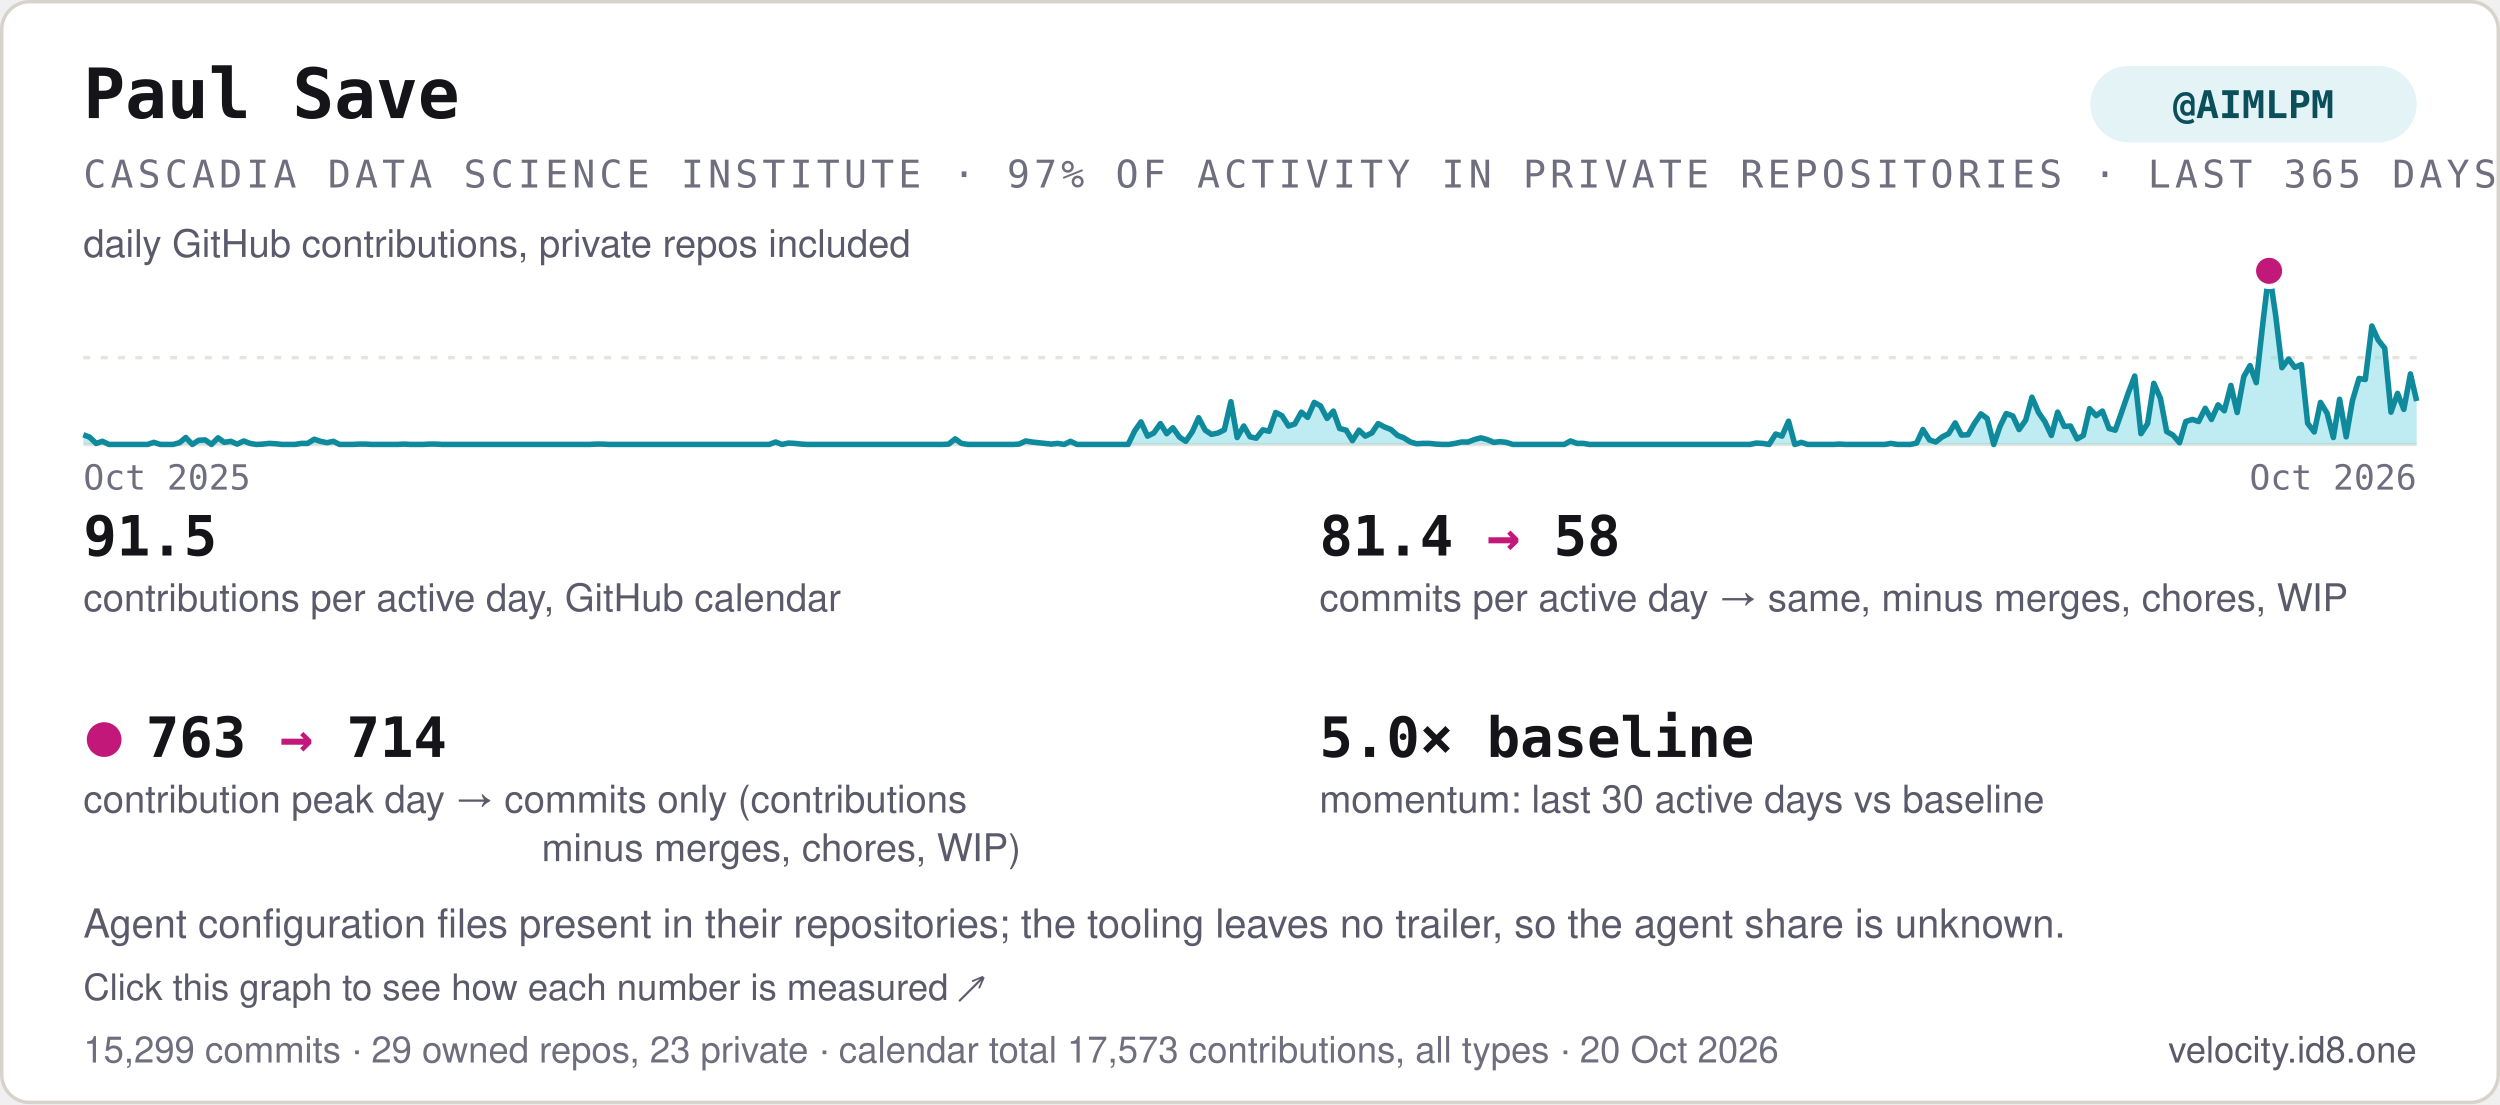
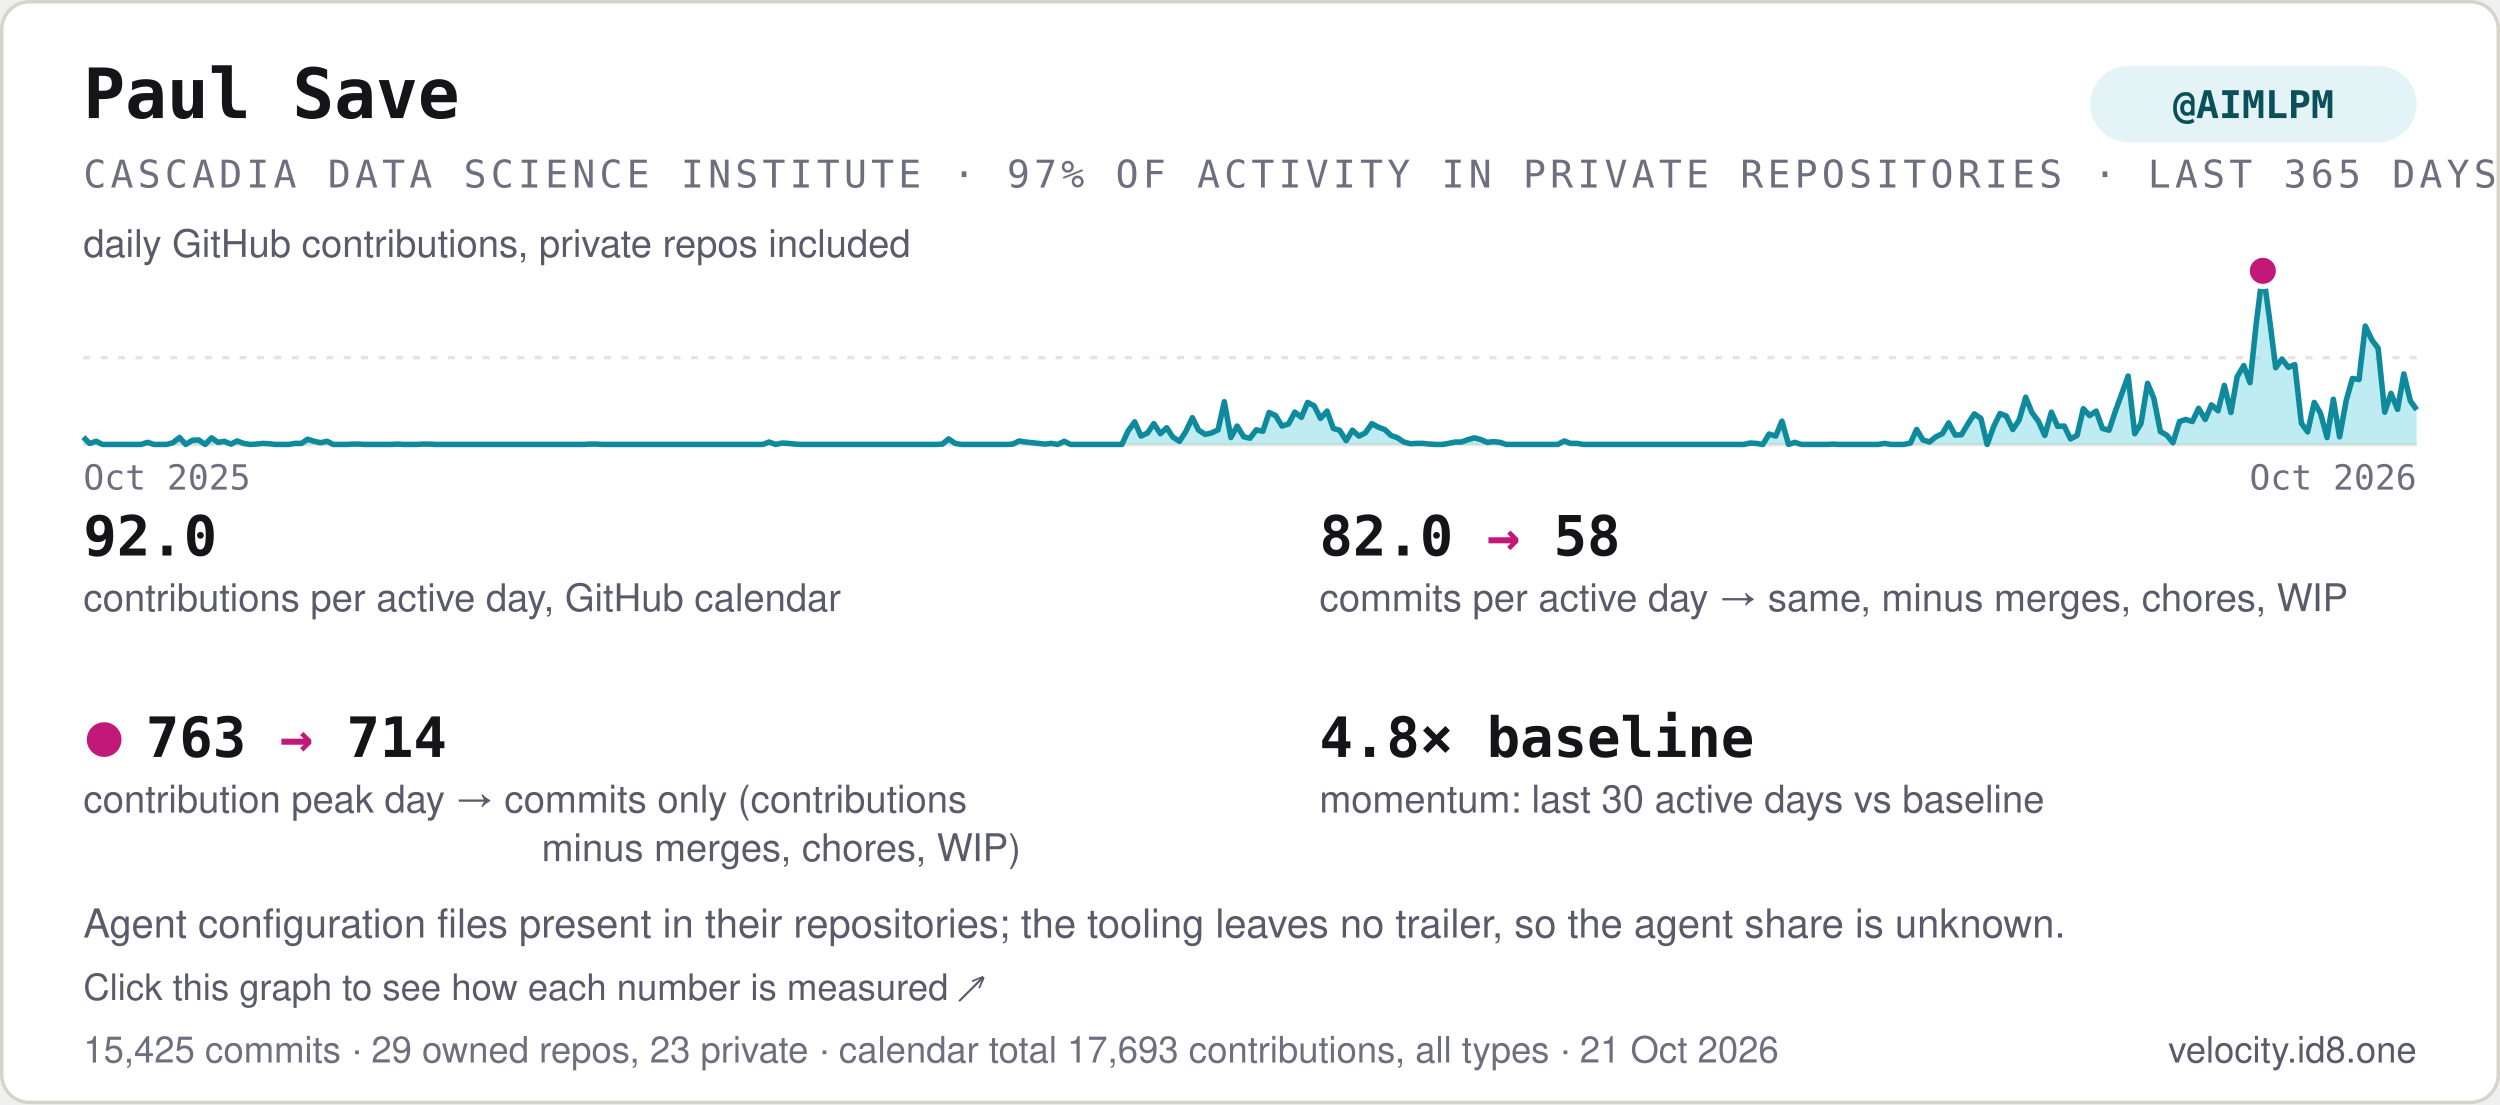
<svg xmlns="http://www.w3.org/2000/svg" width="720" height="318" viewBox="0 0 720 318" role="img" aria-label="Paul Save: Velocity Graph">
  <rect x="0.5" y="0.5" width="719" height="317" rx="8" fill="#FFFFFF" stroke="#D5D3CA" />
  <text x="24" y="34" font-family="Departure Mono, JetBrains Mono, ui-monospace, Menlo, monospace" font-size="20" font-weight="700" fill="#141419">Paul Save</text>
  <text x="24" y="54" font-family="Departure Mono, JetBrains Mono, ui-monospace, Menlo, monospace" font-size="11" letter-spacing="1.2" fill="#6E6E7E">CASCADIA DATA SCIENCE INSTITUTE · 97% OF ACTIVITY IN PRIVATE REPOSITORIES · LAST 365 DAYS</text>
  <rect x="602" y="19" width="94" height="22" rx="11" fill="#E4F3F6" />
  <text x="649" y="34" text-anchor="middle" font-family="Departure Mono, JetBrains Mono, ui-monospace, Menlo, monospace" font-size="11" font-weight="600" fill="#0A4F5A">@AIMLPM</text>
  <line x1="24" x2="696" y1="128" y2="128" stroke="#E6E4DC" />
  <line x1="24" x2="696" y1="103.0" y2="103.0" stroke="#E6E4DC" stroke-dasharray="2 3" />
-   <path d="M24.0,125.2 L25.8,125.9 L27.7,127.7 L29.5,127.1 L31.4,128.0 L33.2,128.0 L35.1,128.0 L36.9,128.0 L38.8,128.0 L40.6,128.0 L42.5,128.0 L44.3,127.4 L46.2,128.0 L48.0,128.0 L49.8,128.0 L51.7,127.5 L53.5,126.0 L55.4,128.0 L57.2,126.8 L59.1,126.7 L60.9,128.0 L62.8,126.1 L64.6,127.4 L66.5,127.1 L68.3,127.9 L70.2,127.0 L72.0,127.7 L73.8,128.0 L75.7,127.9 L77.5,127.7 L79.4,127.8 L81.2,128.0 L83.1,128.0 L84.9,128.0 L86.8,127.7 L88.6,127.7 L90.5,126.5 L92.3,127.1 L94.2,127.5 L96.0,127.1 L97.8,128.0 L99.7,128.0 L101.5,128.0 L103.4,127.9 L105.2,127.9 L107.1,128.0 L108.9,128.0 L110.8,128.0 L112.6,128.0 L114.5,128.0 L116.3,127.9 L118.2,128.0 L120.0,128.0 L121.8,128.0 L123.7,127.9 L125.5,127.9 L127.4,128.0 L129.2,128.0 L131.1,128.0 L132.9,128.0 L134.8,128.0 L136.6,128.0 L138.5,128.0 L140.3,128.0 L142.2,128.0 L144.0,128.0 L145.8,128.0 L147.7,128.0 L149.5,128.0 L151.4,128.0 L153.2,128.0 L155.1,128.0 L156.9,128.0 L158.8,128.0 L160.6,128.0 L162.5,128.0 L164.3,128.0 L166.2,128.0 L168.0,128.0 L169.8,128.0 L171.7,127.9 L173.5,127.9 L175.4,128.0 L177.2,128.0 L179.1,128.0 L180.9,128.0 L182.8,128.0 L184.6,128.0 L186.5,128.0 L188.3,128.0 L190.2,128.0 L192.0,128.0 L193.8,128.0 L195.7,128.0 L197.5,128.0 L199.4,128.0 L201.2,128.0 L203.1,128.0 L204.9,128.0 L206.8,128.0 L208.6,128.0 L210.5,128.0 L212.3,128.0 L214.2,128.0 L216.0,128.0 L217.8,128.0 L219.7,128.0 L221.5,128.0 L223.4,127.3 L225.2,128.0 L227.1,127.6 L228.9,127.7 L230.8,127.9 L232.6,128.0 L234.5,128.0 L236.3,128.0 L238.2,128.0 L240.0,128.0 L241.8,128.0 L243.7,128.0 L245.5,128.0 L247.4,128.0 L249.2,128.0 L251.1,128.0 L252.9,128.0 L254.8,128.0 L256.6,128.0 L258.5,128.0 L260.3,128.0 L262.2,128.0 L264.0,128.0 L265.8,128.0 L267.7,128.0 L269.5,128.0 L271.4,128.0 L273.2,127.9 L275.1,126.4 L276.9,127.7 L278.8,128.0 L280.6,128.0 L282.5,128.0 L284.3,128.0 L286.2,128.0 L288.0,128.0 L289.8,128.0 L291.7,128.0 L293.5,127.9 L295.4,127.0 L297.2,127.3 L299.1,127.5 L300.9,127.7 L302.8,127.9 L304.6,127.7 L306.5,128.0 L308.3,127.1 L310.2,128.0 L312.0,128.0 L313.8,128.0 L315.7,128.0 L317.5,128.0 L319.4,128.0 L321.2,128.0 L323.1,128.0 L324.9,128.0 L326.8,124.1 L328.6,121.5 L330.5,125.6 L332.3,124.7 L334.2,122.0 L336.0,124.9 L337.8,123.2 L339.7,125.9 L341.5,127.1 L343.4,124.3 L345.2,120.3 L347.1,123.9 L348.9,125.1 L350.8,124.7 L352.6,123.8 L354.5,115.7 L356.3,126.0 L358.2,122.7 L360.0,125.8 L361.8,126.2 L363.7,123.8 L365.5,124.2 L367.4,118.8 L369.2,119.7 L371.1,122.7 L372.9,122.1 L374.8,118.7 L376.6,120.2 L378.5,115.9 L380.3,116.9 L382.2,120.5 L384.0,118.4 L385.8,123.4 L387.7,123.9 L389.5,126.9 L391.4,123.9 L393.2,125.6 L395.1,124.7 L396.9,122.0 L398.8,123.0 L400.6,123.7 L402.5,125.4 L404.3,126.1 L406.2,127.3 L408.0,127.8 L409.8,127.7 L411.7,127.7 L413.5,127.9 L415.4,128.0 L417.2,128.0 L419.1,127.7 L420.9,127.3 L422.8,127.3 L424.6,126.6 L426.5,126.1 L428.3,126.6 L430.2,127.4 L432.0,127.2 L433.8,127.4 L435.7,128.0 L437.5,128.0 L439.4,128.0 L441.2,128.0 L443.1,128.0 L444.9,128.0 L446.8,128.0 L448.6,128.0 L450.5,128.0 L452.3,127.0 L454.2,127.7 L456.0,127.7 L457.8,128.0 L459.7,128.0 L461.5,128.0 L463.4,128.0 L465.2,128.0 L467.1,128.0 L468.9,128.0 L470.8,128.0 L472.6,128.0 L474.5,128.0 L476.3,128.0 L478.2,128.0 L480.0,128.0 L481.8,128.0 L483.7,128.0 L485.5,128.0 L487.4,128.0 L489.2,128.0 L491.1,128.0 L492.9,128.0 L494.8,128.0 L496.6,128.0 L498.5,128.0 L500.3,128.0 L502.2,128.0 L504.0,128.0 L505.8,127.6 L507.7,127.7 L509.5,128.0 L511.4,125.0 L513.2,125.6 L515.1,121.3 L516.9,128.0 L518.8,127.4 L520.6,128.0 L522.5,128.0 L524.3,128.0 L526.2,128.0 L528.0,128.0 L529.8,127.9 L531.7,128.0 L533.5,128.0 L535.4,128.0 L537.2,128.0 L539.1,128.0 L540.9,128.0 L542.8,128.0 L544.6,127.7 L546.5,128.0 L548.3,128.0 L550.2,128.0 L552.0,127.6 L553.8,123.7 L555.7,126.7 L557.5,127.3 L559.4,125.8 L561.2,124.9 L563.1,121.8 L564.9,125.3 L566.8,125.2 L568.6,122.0 L570.5,119.2 L572.3,120.5 L574.2,128.0 L576.0,122.8 L577.8,119.1 L579.7,119.8 L581.5,123.7 L583.4,121.0 L585.2,114.4 L587.1,118.8 L588.9,121.4 L590.8,125.4 L592.6,118.7 L594.5,122.8 L596.3,122.7 L598.2,126.4 L600.0,125.4 L601.8,117.7 L603.7,119.7 L605.5,118.4 L607.4,123.4 L609.2,123.9 L611.1,118.5 L612.9,113.3 L614.8,108.3 L616.6,124.9 L618.5,122.0 L620.3,110.4 L622.2,114.7 L624.0,124.3 L625.8,125.3 L627.7,127.5 L629.5,121.4 L631.4,120.8 L633.2,121.4 L635.1,117.6 L636.9,120.8 L638.8,116.6 L640.6,118.3 L642.5,111.0 L644.3,118.8 L646.2,108.5 L648.0,105.3 L649.8,110.2 L651.7,93.1 L653.5,78.0 L655.4,90.9 L657.2,105.9 L659.1,103.4 L660.9,105.8 L662.8,105.0 L664.6,121.9 L666.5,124.4 L668.3,115.9 L670.2,119.0 L672.0,126.0 L673.8,115.0 L675.7,125.8 L677.5,115.4 L679.4,109.0 L681.2,109.3 L683.1,93.9 L684.9,97.9 L686.8,100.3 L688.6,118.7 L690.5,113.3 L692.3,117.9 L694.2,107.7 L696.0,115.5 L696.0,128 L24,128 Z" fill="#8ADCE8" fill-opacity="0.55" />
-   <path d="M24.0,125.2 L25.8,125.9 L27.7,127.7 L29.5,127.1 L31.4,128.0 L33.2,128.0 L35.1,128.0 L36.9,128.0 L38.8,128.0 L40.6,128.0 L42.5,128.0 L44.3,127.4 L46.2,128.0 L48.0,128.0 L49.8,128.0 L51.7,127.5 L53.5,126.0 L55.4,128.0 L57.2,126.8 L59.1,126.7 L60.9,128.0 L62.8,126.1 L64.6,127.4 L66.5,127.1 L68.3,127.9 L70.2,127.0 L72.0,127.7 L73.8,128.0 L75.7,127.9 L77.5,127.7 L79.4,127.8 L81.2,128.0 L83.1,128.0 L84.9,128.0 L86.8,127.7 L88.6,127.7 L90.5,126.5 L92.3,127.1 L94.2,127.5 L96.0,127.1 L97.8,128.0 L99.7,128.0 L101.5,128.0 L103.4,127.9 L105.2,127.9 L107.1,128.0 L108.9,128.0 L110.8,128.0 L112.6,128.0 L114.5,128.0 L116.3,127.9 L118.2,128.0 L120.0,128.0 L121.8,128.0 L123.7,127.9 L125.5,127.9 L127.4,128.0 L129.2,128.0 L131.1,128.0 L132.9,128.0 L134.8,128.0 L136.6,128.0 L138.5,128.0 L140.3,128.0 L142.2,128.0 L144.0,128.0 L145.8,128.0 L147.7,128.0 L149.5,128.0 L151.4,128.0 L153.2,128.0 L155.1,128.0 L156.9,128.0 L158.8,128.0 L160.6,128.0 L162.5,128.0 L164.3,128.0 L166.2,128.0 L168.0,128.0 L169.8,128.0 L171.7,127.9 L173.5,127.9 L175.4,128.0 L177.2,128.0 L179.1,128.0 L180.9,128.0 L182.8,128.0 L184.6,128.0 L186.5,128.0 L188.3,128.0 L190.2,128.0 L192.0,128.0 L193.8,128.0 L195.7,128.0 L197.5,128.0 L199.4,128.0 L201.2,128.0 L203.1,128.0 L204.9,128.0 L206.8,128.0 L208.6,128.0 L210.5,128.0 L212.3,128.0 L214.2,128.0 L216.0,128.0 L217.8,128.0 L219.7,128.0 L221.5,128.0 L223.4,127.3 L225.2,128.0 L227.1,127.6 L228.9,127.7 L230.8,127.9 L232.6,128.0 L234.5,128.0 L236.3,128.0 L238.2,128.0 L240.0,128.0 L241.8,128.0 L243.7,128.0 L245.5,128.0 L247.4,128.0 L249.2,128.0 L251.1,128.0 L252.9,128.0 L254.8,128.0 L256.6,128.0 L258.5,128.0 L260.3,128.0 L262.2,128.0 L264.0,128.0 L265.8,128.0 L267.7,128.0 L269.5,128.0 L271.4,128.0 L273.2,127.9 L275.1,126.4 L276.9,127.7 L278.8,128.0 L280.6,128.0 L282.5,128.0 L284.3,128.0 L286.2,128.0 L288.0,128.0 L289.8,128.0 L291.7,128.0 L293.5,127.9 L295.4,127.0 L297.2,127.3 L299.1,127.5 L300.9,127.7 L302.8,127.9 L304.6,127.7 L306.5,128.0 L308.3,127.1 L310.2,128.0 L312.0,128.0 L313.8,128.0 L315.7,128.0 L317.5,128.0 L319.4,128.0 L321.2,128.0 L323.1,128.0 L324.9,128.0 L326.8,124.1 L328.6,121.5 L330.5,125.6 L332.3,124.7 L334.2,122.0 L336.0,124.9 L337.8,123.2 L339.7,125.9 L341.5,127.1 L343.4,124.3 L345.2,120.3 L347.1,123.9 L348.9,125.1 L350.8,124.7 L352.6,123.8 L354.5,115.7 L356.3,126.0 L358.2,122.7 L360.0,125.8 L361.8,126.2 L363.7,123.8 L365.5,124.2 L367.4,118.8 L369.2,119.7 L371.1,122.7 L372.9,122.1 L374.8,118.7 L376.6,120.2 L378.5,115.9 L380.3,116.9 L382.2,120.5 L384.0,118.4 L385.8,123.4 L387.7,123.9 L389.5,126.9 L391.4,123.9 L393.2,125.6 L395.1,124.7 L396.9,122.0 L398.8,123.0 L400.6,123.7 L402.5,125.4 L404.3,126.1 L406.2,127.3 L408.0,127.8 L409.8,127.7 L411.7,127.7 L413.5,127.9 L415.4,128.0 L417.2,128.0 L419.1,127.7 L420.9,127.3 L422.8,127.3 L424.6,126.6 L426.5,126.1 L428.3,126.6 L430.2,127.4 L432.0,127.2 L433.8,127.4 L435.7,128.0 L437.5,128.0 L439.4,128.0 L441.2,128.0 L443.1,128.0 L444.9,128.0 L446.8,128.0 L448.6,128.0 L450.5,128.0 L452.3,127.0 L454.2,127.7 L456.0,127.7 L457.8,128.0 L459.7,128.0 L461.5,128.0 L463.4,128.0 L465.2,128.0 L467.1,128.0 L468.9,128.0 L470.8,128.0 L472.6,128.0 L474.5,128.0 L476.3,128.0 L478.2,128.0 L480.0,128.0 L481.8,128.0 L483.7,128.0 L485.5,128.0 L487.4,128.0 L489.2,128.0 L491.1,128.0 L492.9,128.0 L494.8,128.0 L496.6,128.0 L498.5,128.0 L500.3,128.0 L502.2,128.0 L504.0,128.0 L505.8,127.6 L507.7,127.7 L509.5,128.0 L511.4,125.0 L513.2,125.6 L515.1,121.3 L516.9,128.0 L518.8,127.4 L520.6,128.0 L522.5,128.0 L524.3,128.0 L526.2,128.0 L528.0,128.0 L529.8,127.9 L531.7,128.0 L533.5,128.0 L535.4,128.0 L537.2,128.0 L539.1,128.0 L540.9,128.0 L542.8,128.0 L544.6,127.7 L546.5,128.0 L548.3,128.0 L550.2,128.0 L552.0,127.6 L553.8,123.7 L555.7,126.7 L557.5,127.3 L559.4,125.8 L561.2,124.9 L563.1,121.8 L564.9,125.3 L566.8,125.2 L568.6,122.0 L570.5,119.2 L572.3,120.5 L574.2,128.0 L576.0,122.8 L577.8,119.1 L579.7,119.8 L581.5,123.7 L583.4,121.0 L585.2,114.4 L587.1,118.8 L588.9,121.4 L590.8,125.4 L592.6,118.7 L594.5,122.8 L596.3,122.7 L598.2,126.4 L600.0,125.4 L601.8,117.7 L603.7,119.7 L605.5,118.4 L607.4,123.4 L609.2,123.9 L611.1,118.5 L612.9,113.3 L614.8,108.3 L616.6,124.9 L618.5,122.0 L620.3,110.4 L622.2,114.7 L624.0,124.3 L625.8,125.3 L627.7,127.5 L629.5,121.4 L631.4,120.8 L633.2,121.4 L635.1,117.6 L636.9,120.8 L638.8,116.6 L640.6,118.3 L642.5,111.0 L644.3,118.8 L646.2,108.5 L648.0,105.3 L649.8,110.2 L651.7,93.1 L653.5,78.0 L655.4,90.9 L657.2,105.9 L659.1,103.4 L660.9,105.8 L662.8,105.0 L664.6,121.9 L666.5,124.4 L668.3,115.9 L670.2,119.0 L672.0,126.0 L673.8,115.0 L675.7,125.8 L677.5,115.4 L679.4,109.0 L681.2,109.3 L683.1,93.9 L684.9,97.9 L686.8,100.3 L688.6,118.7 L690.5,113.3 L692.3,117.9 L694.2,107.7 L696.0,115.5" fill="none" stroke="#0F8A9C" stroke-width="1.6" stroke-linejoin="round" />
-   <circle cx="653.5" cy="78.0" r="4.5" fill="#C2187A" stroke="#FFFFFF" stroke-width="1.5" />
+   <path d="M24.0,125.9 L25.8,127.7 L27.7,127.1 L29.5,128.0 L31.4,128.0 L33.2,128.0 L35.1,128.0 L36.9,128.0 L38.8,128.0 L40.6,128.0 L42.5,127.4 L44.3,128.0 L46.2,128.0 L48.0,128.0 L49.8,127.5 L51.7,126.0 L53.5,128.0 L55.4,126.8 L57.2,126.7 L59.1,128.0 L60.9,126.1 L62.8,127.4 L64.6,127.1 L66.5,127.9 L68.3,127.0 L70.2,127.7 L72.0,128.0 L73.8,127.9 L75.7,127.7 L77.5,127.8 L79.4,128.0 L81.2,128.0 L83.1,128.0 L84.9,127.7 L86.8,127.7 L88.6,126.5 L90.5,127.1 L92.3,127.5 L94.2,127.1 L96.0,128.0 L97.8,128.0 L99.7,128.0 L101.5,127.9 L103.4,127.9 L105.2,128.0 L107.1,128.0 L108.9,128.0 L110.8,128.0 L112.6,128.0 L114.5,127.9 L116.3,128.0 L118.2,128.0 L120.0,128.0 L121.8,127.9 L123.7,127.9 L125.5,128.0 L127.4,128.0 L129.2,128.0 L131.1,128.0 L132.9,128.0 L134.8,128.0 L136.6,128.0 L138.5,128.0 L140.3,128.0 L142.2,128.0 L144.0,128.0 L145.8,128.0 L147.7,128.0 L149.5,128.0 L151.4,128.0 L153.2,128.0 L155.1,128.0 L156.9,128.0 L158.8,128.0 L160.6,128.0 L162.5,128.0 L164.3,128.0 L166.2,128.0 L168.0,128.0 L169.8,127.9 L171.7,127.9 L173.5,128.0 L175.4,128.0 L177.2,128.0 L179.1,128.0 L180.9,128.0 L182.8,128.0 L184.6,128.0 L186.5,128.0 L188.3,128.0 L190.2,128.0 L192.0,128.0 L193.8,128.0 L195.7,128.0 L197.5,128.0 L199.4,128.0 L201.2,128.0 L203.1,128.0 L204.9,128.0 L206.8,128.0 L208.6,128.0 L210.5,128.0 L212.3,128.0 L214.2,128.0 L216.0,128.0 L217.8,128.0 L219.7,128.0 L221.5,127.3 L223.4,128.0 L225.2,127.6 L227.1,127.7 L228.9,127.9 L230.8,128.0 L232.6,128.0 L234.5,128.0 L236.3,128.0 L238.2,128.0 L240.0,128.0 L241.8,128.0 L243.7,128.0 L245.5,128.0 L247.4,128.0 L249.2,128.0 L251.1,128.0 L252.9,128.0 L254.8,128.0 L256.6,128.0 L258.5,128.0 L260.3,128.0 L262.2,128.0 L264.0,128.0 L265.8,128.0 L267.7,128.0 L269.5,128.0 L271.4,127.9 L273.2,126.4 L275.1,127.7 L276.9,128.0 L278.8,128.0 L280.6,128.0 L282.5,128.0 L284.3,128.0 L286.2,128.0 L288.0,128.0 L289.8,128.0 L291.7,127.9 L293.5,127.0 L295.4,127.3 L297.2,127.5 L299.1,127.7 L300.9,127.9 L302.8,127.7 L304.6,128.0 L306.5,127.1 L308.3,128.0 L310.2,128.0 L312.0,128.0 L313.8,128.0 L315.7,128.0 L317.5,128.0 L319.4,128.0 L321.2,128.0 L323.1,128.0 L324.9,124.1 L326.8,121.5 L328.6,125.6 L330.5,124.7 L332.3,122.0 L334.2,124.9 L336.0,123.2 L337.8,125.9 L339.7,127.1 L341.5,124.3 L343.4,120.3 L345.2,123.9 L347.1,125.1 L348.9,124.7 L350.8,123.8 L352.6,115.7 L354.5,126.0 L356.3,122.7 L358.2,125.8 L360.0,126.2 L361.8,123.8 L363.7,124.2 L365.5,118.8 L367.4,119.7 L369.2,122.7 L371.1,122.1 L372.9,118.7 L374.8,120.2 L376.6,115.9 L378.5,116.9 L380.3,120.5 L382.2,118.4 L384.0,123.4 L385.8,123.9 L387.7,126.9 L389.5,123.9 L391.4,125.6 L393.2,124.7 L395.1,122.0 L396.9,123.0 L398.8,123.7 L400.6,125.4 L402.5,126.1 L404.3,127.3 L406.2,127.8 L408.0,127.7 L409.8,127.7 L411.7,127.9 L413.5,128.0 L415.4,128.0 L417.2,127.7 L419.1,127.3 L420.9,127.3 L422.8,126.6 L424.6,126.1 L426.5,126.6 L428.3,127.4 L430.2,127.2 L432.0,127.4 L433.8,128.0 L435.7,128.0 L437.5,128.0 L439.4,128.0 L441.2,128.0 L443.1,128.0 L444.9,128.0 L446.8,128.0 L448.6,128.0 L450.5,127.0 L452.3,127.7 L454.2,127.7 L456.0,128.0 L457.8,128.0 L459.7,128.0 L461.5,128.0 L463.4,128.0 L465.2,128.0 L467.1,128.0 L468.9,128.0 L470.8,128.0 L472.6,128.0 L474.5,128.0 L476.3,128.0 L478.2,128.0 L480.0,128.0 L481.8,128.0 L483.7,128.0 L485.5,128.0 L487.4,128.0 L489.2,128.0 L491.1,128.0 L492.9,128.0 L494.8,128.0 L496.6,128.0 L498.5,128.0 L500.3,128.0 L502.2,128.0 L504.0,127.6 L505.8,127.7 L507.7,128.0 L509.5,125.0 L511.4,125.6 L513.2,121.3 L515.1,128.0 L516.9,127.4 L518.8,128.0 L520.6,128.0 L522.5,128.0 L524.3,128.0 L526.2,128.0 L528.0,127.9 L529.8,128.0 L531.7,128.0 L533.5,128.0 L535.4,128.0 L537.2,128.0 L539.1,128.0 L540.9,128.0 L542.8,127.7 L544.6,128.0 L546.5,128.0 L548.3,128.0 L550.2,127.6 L552.0,123.7 L553.8,126.7 L555.7,127.3 L557.5,125.8 L559.4,124.9 L561.2,121.8 L563.1,125.3 L564.9,125.2 L566.8,122.0 L568.6,119.2 L570.5,120.5 L572.3,128.0 L574.2,122.8 L576.0,119.1 L577.8,119.8 L579.7,123.7 L581.5,121.0 L583.4,114.4 L585.2,118.8 L587.1,121.4 L588.9,125.4 L590.8,118.7 L592.6,122.8 L594.5,122.7 L596.3,126.4 L598.2,125.4 L600.0,117.7 L601.8,119.7 L603.7,118.4 L605.5,123.4 L607.4,123.9 L609.2,118.5 L611.1,113.3 L612.9,108.3 L614.8,124.9 L616.6,122.0 L618.5,110.4 L620.3,114.7 L622.2,124.3 L624.0,125.3 L625.8,127.5 L627.7,121.4 L629.5,120.8 L631.4,121.4 L633.2,117.6 L635.1,120.8 L636.9,116.6 L638.8,118.3 L640.6,111.0 L642.5,118.8 L644.3,108.5 L646.2,105.3 L648.0,110.2 L649.8,93.1 L651.7,78.0 L653.5,90.9 L655.4,105.9 L657.2,103.4 L659.1,105.8 L660.9,105.0 L662.8,121.9 L664.6,124.4 L666.5,115.9 L668.3,119.0 L670.2,126.0 L672.0,115.0 L673.8,125.8 L675.7,115.4 L677.5,109.0 L679.4,109.3 L681.2,93.9 L683.1,97.9 L684.9,100.3 L686.8,118.7 L688.6,113.3 L690.5,117.9 L692.3,107.7 L694.2,115.5 L696.0,118.0 L696.0,128 L24,128 Z" fill="#8ADCE8" fill-opacity="0.55" />
+   <path d="M24.0,125.9 L25.8,127.7 L27.7,127.1 L29.5,128.0 L31.4,128.0 L33.2,128.0 L35.1,128.0 L36.9,128.0 L38.8,128.0 L40.6,128.0 L42.5,127.4 L44.3,128.0 L46.2,128.0 L48.0,128.0 L49.8,127.5 L51.7,126.0 L53.5,128.0 L55.4,126.8 L57.2,126.7 L59.1,128.0 L60.9,126.1 L62.8,127.4 L64.6,127.1 L66.5,127.9 L68.3,127.0 L70.2,127.7 L72.0,128.0 L73.8,127.9 L75.7,127.7 L77.5,127.8 L79.4,128.0 L81.2,128.0 L83.1,128.0 L84.9,127.7 L86.8,127.7 L88.6,126.5 L90.5,127.1 L92.3,127.5 L94.2,127.1 L96.0,128.0 L97.8,128.0 L99.7,128.0 L101.5,127.9 L103.4,127.9 L105.2,128.0 L107.1,128.0 L108.9,128.0 L110.8,128.0 L112.6,128.0 L114.5,127.9 L116.3,128.0 L118.2,128.0 L120.0,128.0 L121.8,127.9 L123.7,127.9 L125.5,128.0 L127.4,128.0 L129.2,128.0 L131.1,128.0 L132.9,128.0 L134.8,128.0 L136.6,128.0 L138.5,128.0 L140.3,128.0 L142.2,128.0 L144.0,128.0 L145.8,128.0 L147.7,128.0 L149.5,128.0 L151.4,128.0 L153.2,128.0 L155.1,128.0 L156.9,128.0 L158.8,128.0 L160.6,128.0 L162.5,128.0 L164.3,128.0 L166.2,128.0 L168.0,128.0 L169.8,127.9 L171.7,127.9 L173.5,128.0 L175.4,128.0 L177.2,128.0 L179.1,128.0 L180.9,128.0 L182.8,128.0 L184.6,128.0 L186.5,128.0 L188.3,128.0 L190.2,128.0 L192.0,128.0 L193.8,128.0 L195.7,128.0 L197.5,128.0 L199.4,128.0 L201.2,128.0 L203.1,128.0 L204.9,128.0 L206.8,128.0 L208.6,128.0 L210.5,128.0 L212.3,128.0 L214.2,128.0 L216.0,128.0 L217.8,128.0 L219.7,128.0 L221.5,127.3 L223.4,128.0 L225.2,127.6 L227.1,127.7 L228.9,127.9 L230.8,128.0 L232.6,128.0 L234.5,128.0 L236.3,128.0 L238.2,128.0 L240.0,128.0 L241.8,128.0 L243.7,128.0 L245.5,128.0 L247.4,128.0 L249.2,128.0 L251.1,128.0 L252.9,128.0 L254.8,128.0 L256.6,128.0 L258.5,128.0 L260.3,128.0 L262.2,128.0 L264.0,128.0 L265.8,128.0 L267.7,128.0 L269.5,128.0 L271.4,127.9 L273.2,126.4 L275.1,127.7 L276.9,128.0 L278.8,128.0 L280.6,128.0 L282.5,128.0 L284.3,128.0 L286.2,128.0 L288.0,128.0 L289.8,128.0 L291.7,127.9 L293.5,127.0 L295.4,127.3 L297.2,127.5 L299.1,127.7 L300.9,127.9 L302.8,127.7 L304.6,128.0 L306.5,127.1 L308.3,128.0 L310.2,128.0 L312.0,128.0 L313.8,128.0 L315.7,128.0 L317.5,128.0 L319.4,128.0 L321.2,128.0 L323.1,128.0 L324.9,124.1 L326.8,121.5 L328.6,125.6 L330.5,124.7 L332.3,122.0 L334.2,124.9 L336.0,123.2 L337.8,125.9 L339.7,127.1 L341.5,124.3 L343.4,120.3 L345.2,123.9 L347.1,125.1 L348.9,124.7 L350.8,123.8 L352.6,115.7 L354.5,126.0 L356.3,122.7 L358.2,125.8 L360.0,126.2 L361.8,123.8 L363.7,124.2 L365.5,118.8 L367.4,119.7 L369.2,122.7 L371.1,122.1 L372.9,118.7 L374.8,120.2 L376.6,115.9 L378.5,116.9 L380.3,120.5 L382.2,118.4 L384.0,123.4 L385.8,123.9 L387.7,126.9 L389.5,123.9 L391.4,125.6 L393.2,124.7 L395.1,122.0 L396.9,123.0 L398.8,123.7 L400.6,125.4 L402.5,126.1 L404.3,127.3 L406.2,127.8 L408.0,127.7 L409.8,127.7 L411.7,127.9 L413.5,128.0 L415.4,128.0 L417.2,127.7 L419.1,127.3 L420.9,127.3 L422.8,126.6 L424.6,126.1 L426.5,126.6 L428.3,127.4 L430.2,127.2 L432.0,127.4 L433.8,128.0 L435.7,128.0 L437.5,128.0 L439.4,128.0 L441.2,128.0 L443.1,128.0 L444.9,128.0 L446.8,128.0 L448.6,128.0 L450.5,127.0 L452.3,127.7 L454.2,127.7 L456.0,128.0 L457.8,128.0 L459.7,128.0 L461.5,128.0 L463.4,128.0 L465.2,128.0 L467.1,128.0 L468.9,128.0 L470.8,128.0 L472.6,128.0 L474.5,128.0 L476.3,128.0 L478.2,128.0 L480.0,128.0 L481.8,128.0 L483.7,128.0 L485.5,128.0 L487.4,128.0 L489.2,128.0 L491.1,128.0 L492.9,128.0 L494.8,128.0 L496.6,128.0 L498.5,128.0 L500.3,128.0 L502.2,128.0 L504.0,127.6 L505.8,127.7 L507.7,128.0 L509.5,125.0 L511.4,125.6 L513.2,121.3 L515.1,128.0 L516.9,127.4 L518.8,128.0 L520.6,128.0 L522.5,128.0 L524.3,128.0 L526.2,128.0 L528.0,127.9 L529.8,128.0 L531.7,128.0 L533.5,128.0 L535.4,128.0 L537.2,128.0 L539.1,128.0 L540.9,128.0 L542.8,127.7 L544.6,128.0 L546.5,128.0 L548.3,128.0 L550.2,127.6 L552.0,123.7 L553.8,126.7 L555.7,127.3 L557.5,125.8 L559.4,124.9 L561.2,121.8 L563.1,125.3 L564.9,125.2 L566.8,122.0 L568.6,119.2 L570.5,120.5 L572.3,128.0 L574.2,122.8 L576.0,119.1 L577.8,119.8 L579.7,123.7 L581.5,121.0 L583.4,114.4 L585.2,118.8 L587.1,121.4 L588.9,125.4 L590.8,118.7 L592.6,122.8 L594.5,122.7 L596.3,126.4 L598.2,125.4 L600.0,117.7 L601.8,119.7 L603.7,118.4 L605.5,123.4 L607.4,123.9 L609.2,118.5 L611.1,113.3 L612.9,108.3 L614.8,124.9 L616.6,122.0 L618.5,110.4 L620.3,114.7 L622.2,124.3 L624.0,125.3 L625.8,127.5 L627.7,121.4 L629.5,120.8 L631.4,121.4 L633.2,117.6 L635.1,120.8 L636.9,116.6 L638.8,118.3 L640.6,111.0 L642.5,118.8 L644.3,108.5 L646.2,105.3 L648.0,110.2 L649.8,93.1 L651.7,78.0 L653.5,90.9 L655.4,105.9 L657.2,103.4 L659.1,105.8 L660.9,105.0 L662.8,121.9 L664.6,124.4 L666.5,115.9 L668.3,119.0 L670.2,126.0 L672.0,115.0 L673.8,125.8 L675.7,115.4 L677.5,109.0 L679.4,109.3 L681.2,93.9 L683.1,97.9 L684.9,100.3 L686.8,118.7 L688.6,113.3 L690.5,117.9 L692.3,107.7 L694.2,115.5 L696.0,118.0" fill="none" stroke="#0F8A9C" stroke-width="1.6" stroke-linejoin="round" />
+   <circle cx="651.7" cy="78.0" r="4.5" fill="#C2187A" stroke="#FFFFFF" stroke-width="1.5" />
  <text x="24" y="141" font-family="Departure Mono, JetBrains Mono, ui-monospace, Menlo, monospace" font-size="10" fill="#6E6E7E">Oct 2025</text>
  <text x="696" y="141" text-anchor="end" font-family="Departure Mono, JetBrains Mono, ui-monospace, Menlo, monospace" font-size="10" fill="#6E6E7E">Oct 2026</text>
  <text x="24" y="74" font-family="-apple-system, BlinkMacSystemFont, 'Segoe UI', Helvetica, Arial, sans-serif" font-size="11" fill="#5A5A6A">daily GitHub contributions, private repos included</text>
-   <text x="24" y="160" font-family="Departure Mono, JetBrains Mono, ui-monospace, Menlo, monospace" font-size="16" font-weight="600" fill="#141419">91.5</text>
+   <text x="24" y="160" font-family="Departure Mono, JetBrains Mono, ui-monospace, Menlo, monospace" font-size="16" font-weight="600" fill="#141419">92.0</text>
  <text x="24" y="176" font-family="-apple-system, BlinkMacSystemFont, 'Segoe UI', Helvetica, Arial, sans-serif" font-size="11" fill="#5A5A6A">contributions per active day, GitHub calendar</text>
-   <text x="380" y="160" font-family="Departure Mono, JetBrains Mono, ui-monospace, Menlo, monospace" font-size="16" font-weight="600" fill="#141419">81.4 <tspan fill="#C2187A">→</tspan> 58</text>
+   <text x="380" y="160" font-family="Departure Mono, JetBrains Mono, ui-monospace, Menlo, monospace" font-size="16" font-weight="600" fill="#141419">82.0 <tspan fill="#C2187A">→</tspan> 58</text>
  <text x="380" y="176" font-family="-apple-system, BlinkMacSystemFont, 'Segoe UI', Helvetica, Arial, sans-serif" font-size="11" fill="#5A5A6A">commits per active day → same, minus merges, chores, WIP</text>
  <circle cx="30" cy="213" r="5" fill="#C2187A" />
  <text x="42" y="218" font-family="Departure Mono, JetBrains Mono, ui-monospace, Menlo, monospace" font-size="16" font-weight="600" fill="#141419">763 <tspan fill="#C2187A">→</tspan> 714</text>
  <text x="24" y="234" font-family="-apple-system, BlinkMacSystemFont, 'Segoe UI', Helvetica, Arial, sans-serif" font-size="11" fill="#5A5A6A">contribution peak day → commits only (contributions</text>
  <text x="156" y="248" font-family="-apple-system, BlinkMacSystemFont, 'Segoe UI', Helvetica, Arial, sans-serif" font-size="11" fill="#5A5A6A">minus merges, chores, WIP)</text>
-   <text x="380" y="218" font-family="Departure Mono, JetBrains Mono, ui-monospace, Menlo, monospace" font-size="16" font-weight="600" fill="#141419">5.0× baseline</text>
+   <text x="380" y="218" font-family="Departure Mono, JetBrains Mono, ui-monospace, Menlo, monospace" font-size="16" font-weight="600" fill="#141419">4.8× baseline</text>
  <text x="380" y="234" font-family="-apple-system, BlinkMacSystemFont, 'Segoe UI', Helvetica, Arial, sans-serif" font-size="11" fill="#5A5A6A">momentum: last 30 active days vs baseline</text>
  <text x="24" y="270" font-family="-apple-system, BlinkMacSystemFont, 'Segoe UI', Helvetica, Arial, sans-serif" font-size="11.5" fill="#5A5A6A">Agent configuration files present in their repositories; the tooling leaves no trailer, so the agent share is unknown.</text>
  <text x="24" y="288" font-family="-apple-system, BlinkMacSystemFont, 'Segoe UI', Helvetica, Arial, sans-serif" font-size="10.5" fill="#5A5A6A">Click this graph to see how each number is measured ↗</text>
-   <text x="24" y="306" font-family="-apple-system, BlinkMacSystemFont, 'Segoe UI', Helvetica, Arial, sans-serif" font-size="10.5" fill="#6E6E7E">15,299 commits · 29 owned repos, 23 private · calendar total 17,573 contributions, all types · 20 Oct 2026</text>
+   <text x="24" y="306" font-family="-apple-system, BlinkMacSystemFont, 'Segoe UI', Helvetica, Arial, sans-serif" font-size="10.5" fill="#6E6E7E">15,425 commits · 29 owned repos, 23 private · calendar total 17,693 contributions, all types · 21 Oct 2026</text>
  <text x="696" y="306" text-anchor="end" font-family="-apple-system, BlinkMacSystemFont, 'Segoe UI', Helvetica, Arial, sans-serif" font-size="10.5" fill="#5A5A6A">velocity.id8.one</text>
</svg>
